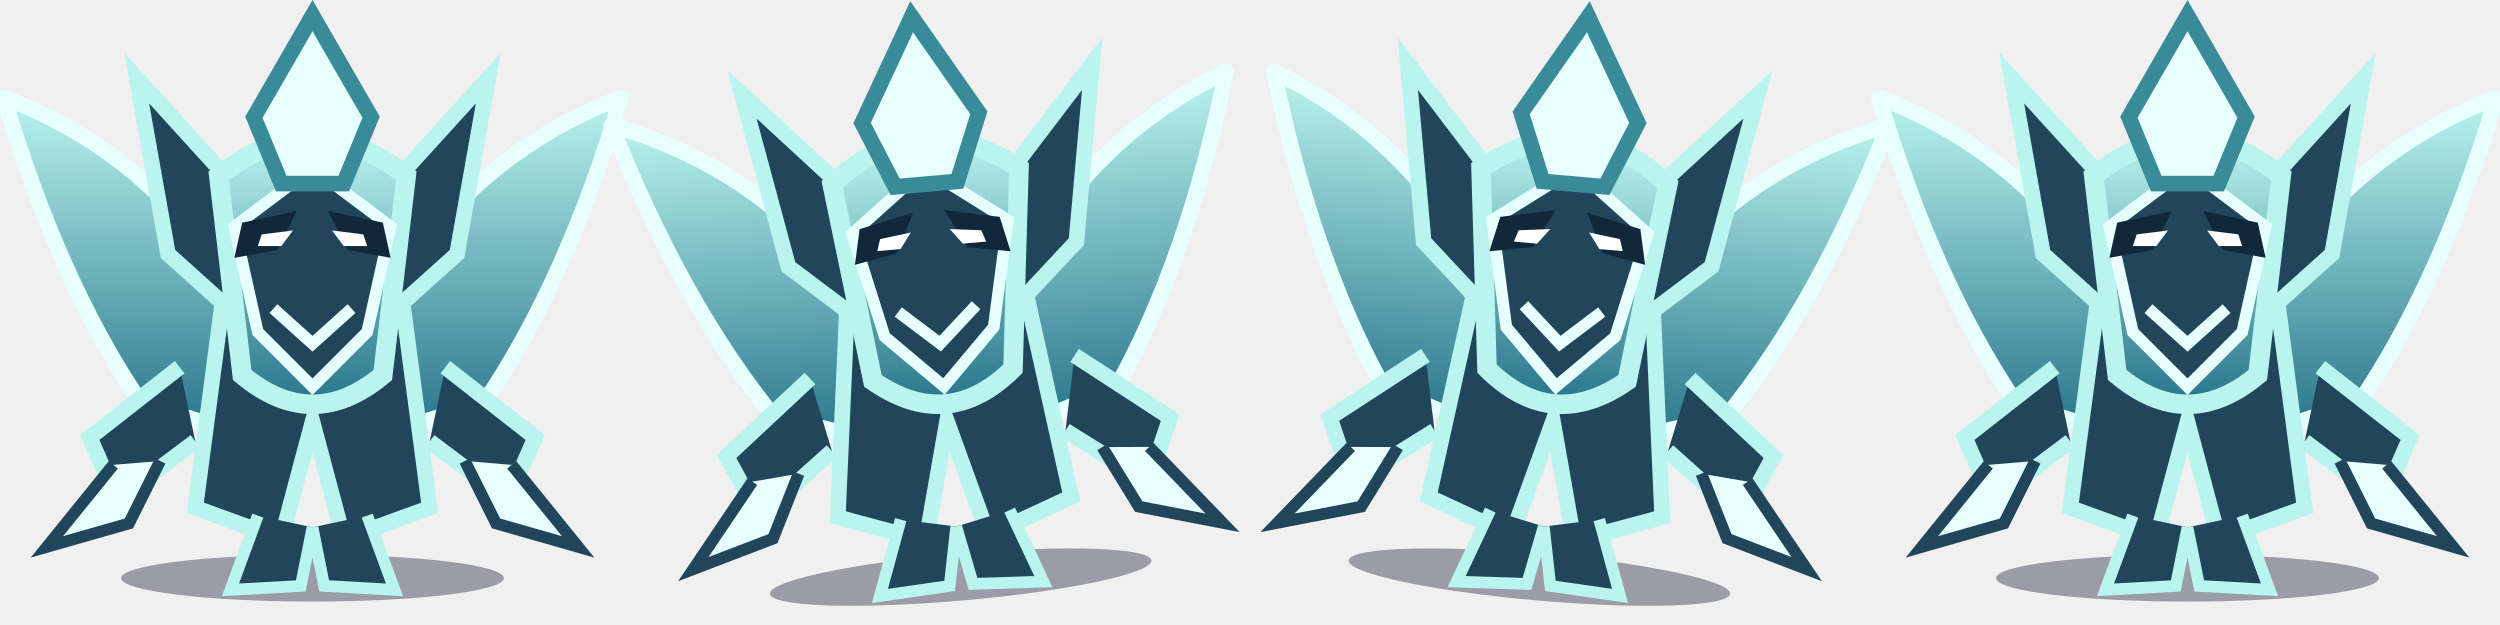
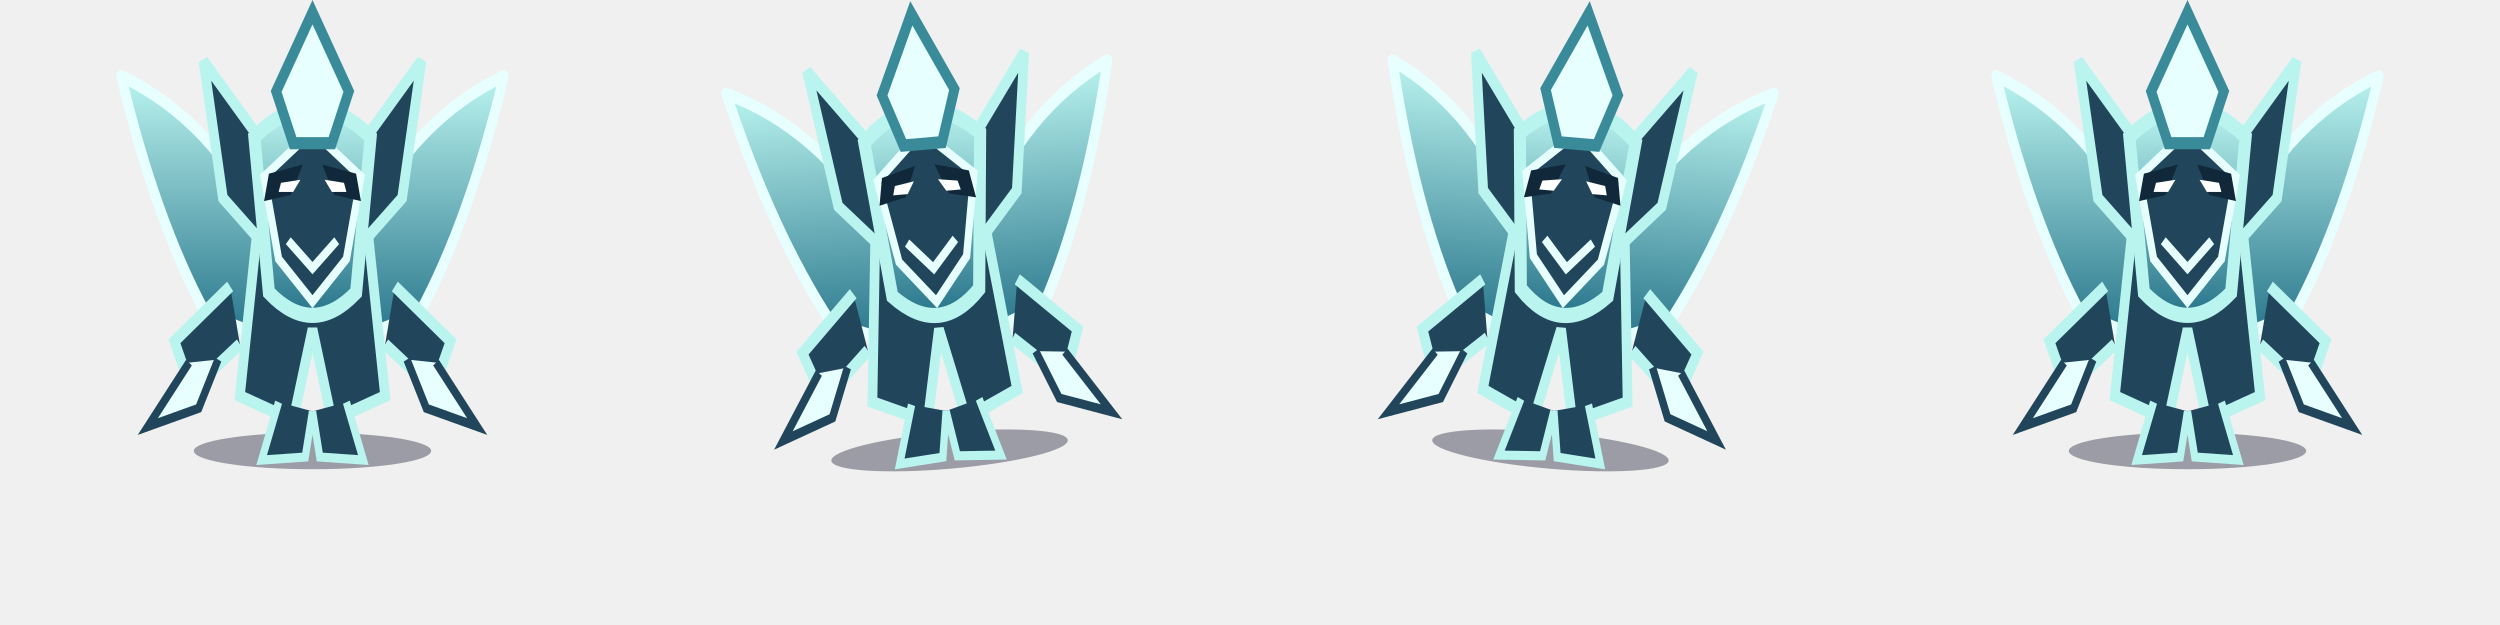
<svg xmlns="http://www.w3.org/2000/svg" width="640" height="160" viewBox="0 0 640 160">
  <defs>
    <linearGradient id="g" x2="0" y2="1">
      <stop stop-color="#baf4ef" />
      <stop offset="1" stop-color="#27748a" />
    </linearGradient>
  </defs>
-   <g transform="translate(0,0) translate(80,0) rotate(0 0 80)">
+   <g transform="translate(0,0) translate(80,0) rotate(0 0 80) scale(0.62 0.78)">
    <ellipse cy="148" rx="49" ry="6" fill="#101329" opacity=".38" />
    <path d="M-20 74 Q-42 39 -79 25 Q-65 72 -44 103 L-19 111 M20 74 Q42 39 79 25 Q65 72 44 103 L19 111" fill="url(#g)" stroke="#e7ffff" stroke-width="4" stroke-linejoin="round" />
    <path d="M-15 53 L-45 20 L-37 65 L-17 83 M15 53 L45 20 L37 65 L17 83" fill="#21465b" stroke="#baf4ef" stroke-width="4" />
    <path d="M-23 77 L-30 130 L-8 138 L0 108 L8 138 L30 130 L23 77Z" fill="#21465b" stroke="#baf4ef" stroke-width="4" />
    <path d="M-24 45 Q0 26 24 45 L18 96 Q0 111 -18 96Z" fill="url(#g)" stroke="#baf4ef" stroke-width="5" />
    <path d="M-20 58 L0 43 L20 58 L14 85 L0 99 L-14 85Z" fill="#21465b" stroke="#e7ffff" stroke-width="3" />
    <path d="M-18 57 L-4 54 L-9 64 L-20 66 M18 57 L4 54 L9 64 L20 66" fill="#10283a" />
    <path d="M-13 60 L-5 59 L-8 63 L-14 63 M13 60 L5 59 L8 63 L14 63" fill="#fff" />
    <path d="M-10 79 L0 88 L10 79" fill="none" stroke="#e7ffff" stroke-width="3" />
    <path d="M-15 30 L0 4 L15 30 L8 47 L-8 47Z" fill="#e7ffff" stroke="#398b9a" stroke-width="4" />
    <path d="M-34 94 L-57 112 L-50 128 L-30 113 M34 94 L57 112 L50 128 L30 113" fill="#21465b" stroke="#baf4ef" stroke-width="4" />
    <path d="M-51 119 L-68 140 L-47 134 L-39 118 M51 119 L68 140 L47 134 L39 118" fill="#e7ffff" stroke="#21465b" stroke-width="3" />
    <path d="M-14 132 L-21 151 L-3 150 L0 135 M14 132 L21 151 L3 150 L0 135" fill="#21465b" stroke="#baf4ef" stroke-width="3" />
  </g>
-   <g transform="translate(160,0) translate(80,0) rotate(-5 0 80)">
+   <g transform="translate(160,0) translate(80,0) rotate(-5 0 80) scale(0.62 0.78)">
    <ellipse cy="148" rx="49" ry="6" fill="#101329" opacity=".38" />
    <path d="M-20 74 Q-42 39 -79 25 Q-65 72 -44 103 L-19 111 M20 74 Q42 39 79 25 Q65 72 44 103 L19 111" fill="url(#g)" stroke="#e7ffff" stroke-width="4" stroke-linejoin="round" />
    <path d="M-15 53 L-45 20 L-37 65 L-17 83 M15 53 L45 20 L37 65 L17 83" fill="#21465b" stroke="#baf4ef" stroke-width="4" />
    <path d="M-23 77 L-30 130 L-8 138 L0 108 L8 138 L30 130 L23 77Z" fill="#21465b" stroke="#baf4ef" stroke-width="4" />
    <path d="M-24 45 Q0 26 24 45 L18 96 Q0 111 -18 96Z" fill="url(#g)" stroke="#baf4ef" stroke-width="5" />
    <path d="M-20 58 L0 43 L20 58 L14 85 L0 99 L-14 85Z" fill="#21465b" stroke="#e7ffff" stroke-width="3" />
    <path d="M-18 57 L-4 54 L-9 64 L-20 66 M18 57 L4 54 L9 64 L20 66" fill="#10283a" />
    <path d="M-13 60 L-5 59 L-8 63 L-14 63 M13 60 L5 59 L8 63 L14 63" fill="#fff" />
    <path d="M-10 79 L0 88 L10 79" fill="none" stroke="#e7ffff" stroke-width="3" />
    <path d="M-15 30 L0 4 L15 30 L8 47 L-8 47Z" fill="#e7ffff" stroke="#398b9a" stroke-width="4" />
    <path d="M-34 94 L-57 112 L-50 128 L-30 113 M34 94 L57 112 L50 128 L30 113" fill="#21465b" stroke="#baf4ef" stroke-width="4" />
    <path d="M-51 119 L-68 140 L-47 134 L-39 118 M51 119 L68 140 L47 134 L39 118" fill="#e7ffff" stroke="#21465b" stroke-width="3" />
    <path d="M-14 132 L-21 151 L-3 150 L0 135 M14 132 L21 151 L3 150 L0 135" fill="#21465b" stroke="#baf4ef" stroke-width="3" />
  </g>
-   <g transform="translate(320,0) translate(80,0) rotate(5 0 80)">
+   <g transform="translate(320,0) translate(80,0) rotate(5 0 80) scale(0.62 0.78)">
    <ellipse cy="148" rx="49" ry="6" fill="#101329" opacity=".38" />
    <path d="M-20 74 Q-42 39 -79 25 Q-65 72 -44 103 L-19 111 M20 74 Q42 39 79 25 Q65 72 44 103 L19 111" fill="url(#g)" stroke="#e7ffff" stroke-width="4" stroke-linejoin="round" />
    <path d="M-15 53 L-45 20 L-37 65 L-17 83 M15 53 L45 20 L37 65 L17 83" fill="#21465b" stroke="#baf4ef" stroke-width="4" />
    <path d="M-23 77 L-30 130 L-8 138 L0 108 L8 138 L30 130 L23 77Z" fill="#21465b" stroke="#baf4ef" stroke-width="4" />
    <path d="M-24 45 Q0 26 24 45 L18 96 Q0 111 -18 96Z" fill="url(#g)" stroke="#baf4ef" stroke-width="5" />
    <path d="M-20 58 L0 43 L20 58 L14 85 L0 99 L-14 85Z" fill="#21465b" stroke="#e7ffff" stroke-width="3" />
    <path d="M-18 57 L-4 54 L-9 64 L-20 66 M18 57 L4 54 L9 64 L20 66" fill="#10283a" />
    <path d="M-13 60 L-5 59 L-8 63 L-14 63 M13 60 L5 59 L8 63 L14 63" fill="#fff" />
    <path d="M-10 79 L0 88 L10 79" fill="none" stroke="#e7ffff" stroke-width="3" />
    <path d="M-15 30 L0 4 L15 30 L8 47 L-8 47Z" fill="#e7ffff" stroke="#398b9a" stroke-width="4" />
    <path d="M-34 94 L-57 112 L-50 128 L-30 113 M34 94 L57 112 L50 128 L30 113" fill="#21465b" stroke="#baf4ef" stroke-width="4" />
    <path d="M-51 119 L-68 140 L-47 134 L-39 118 M51 119 L68 140 L47 134 L39 118" fill="#e7ffff" stroke="#21465b" stroke-width="3" />
    <path d="M-14 132 L-21 151 L-3 150 L0 135 M14 132 L21 151 L3 150 L0 135" fill="#21465b" stroke="#baf4ef" stroke-width="3" />
  </g>
-   <g transform="translate(480,0) translate(80,0) rotate(0 0 80)">
+   <g transform="translate(480,0) translate(80,0) rotate(0 0 80) scale(0.62 0.78)">
    <ellipse cy="148" rx="49" ry="6" fill="#101329" opacity=".38" />
    <path d="M-20 74 Q-42 39 -79 25 Q-65 72 -44 103 L-19 111 M20 74 Q42 39 79 25 Q65 72 44 103 L19 111" fill="url(#g)" stroke="#e7ffff" stroke-width="4" stroke-linejoin="round" />
    <path d="M-15 53 L-45 20 L-37 65 L-17 83 M15 53 L45 20 L37 65 L17 83" fill="#21465b" stroke="#baf4ef" stroke-width="4" />
    <path d="M-23 77 L-30 130 L-8 138 L0 108 L8 138 L30 130 L23 77Z" fill="#21465b" stroke="#baf4ef" stroke-width="4" />
    <path d="M-24 45 Q0 26 24 45 L18 96 Q0 111 -18 96Z" fill="url(#g)" stroke="#baf4ef" stroke-width="5" />
    <path d="M-20 58 L0 43 L20 58 L14 85 L0 99 L-14 85Z" fill="#21465b" stroke="#e7ffff" stroke-width="3" />
    <path d="M-18 57 L-4 54 L-9 64 L-20 66 M18 57 L4 54 L9 64 L20 66" fill="#10283a" />
    <path d="M-13 60 L-5 59 L-8 63 L-14 63 M13 60 L5 59 L8 63 L14 63" fill="#fff" />
    <path d="M-10 79 L0 88 L10 79" fill="none" stroke="#e7ffff" stroke-width="3" />
    <path d="M-15 30 L0 4 L15 30 L8 47 L-8 47Z" fill="#e7ffff" stroke="#398b9a" stroke-width="4" />
    <path d="M-34 94 L-57 112 L-50 128 L-30 113 M34 94 L57 112 L50 128 L30 113" fill="#21465b" stroke="#baf4ef" stroke-width="4" />
    <path d="M-51 119 L-68 140 L-47 134 L-39 118 M51 119 L68 140 L47 134 L39 118" fill="#e7ffff" stroke="#21465b" stroke-width="3" />
    <path d="M-14 132 L-21 151 L-3 150 L0 135 M14 132 L21 151 L3 150 L0 135" fill="#21465b" stroke="#baf4ef" stroke-width="3" />
  </g>
</svg>
